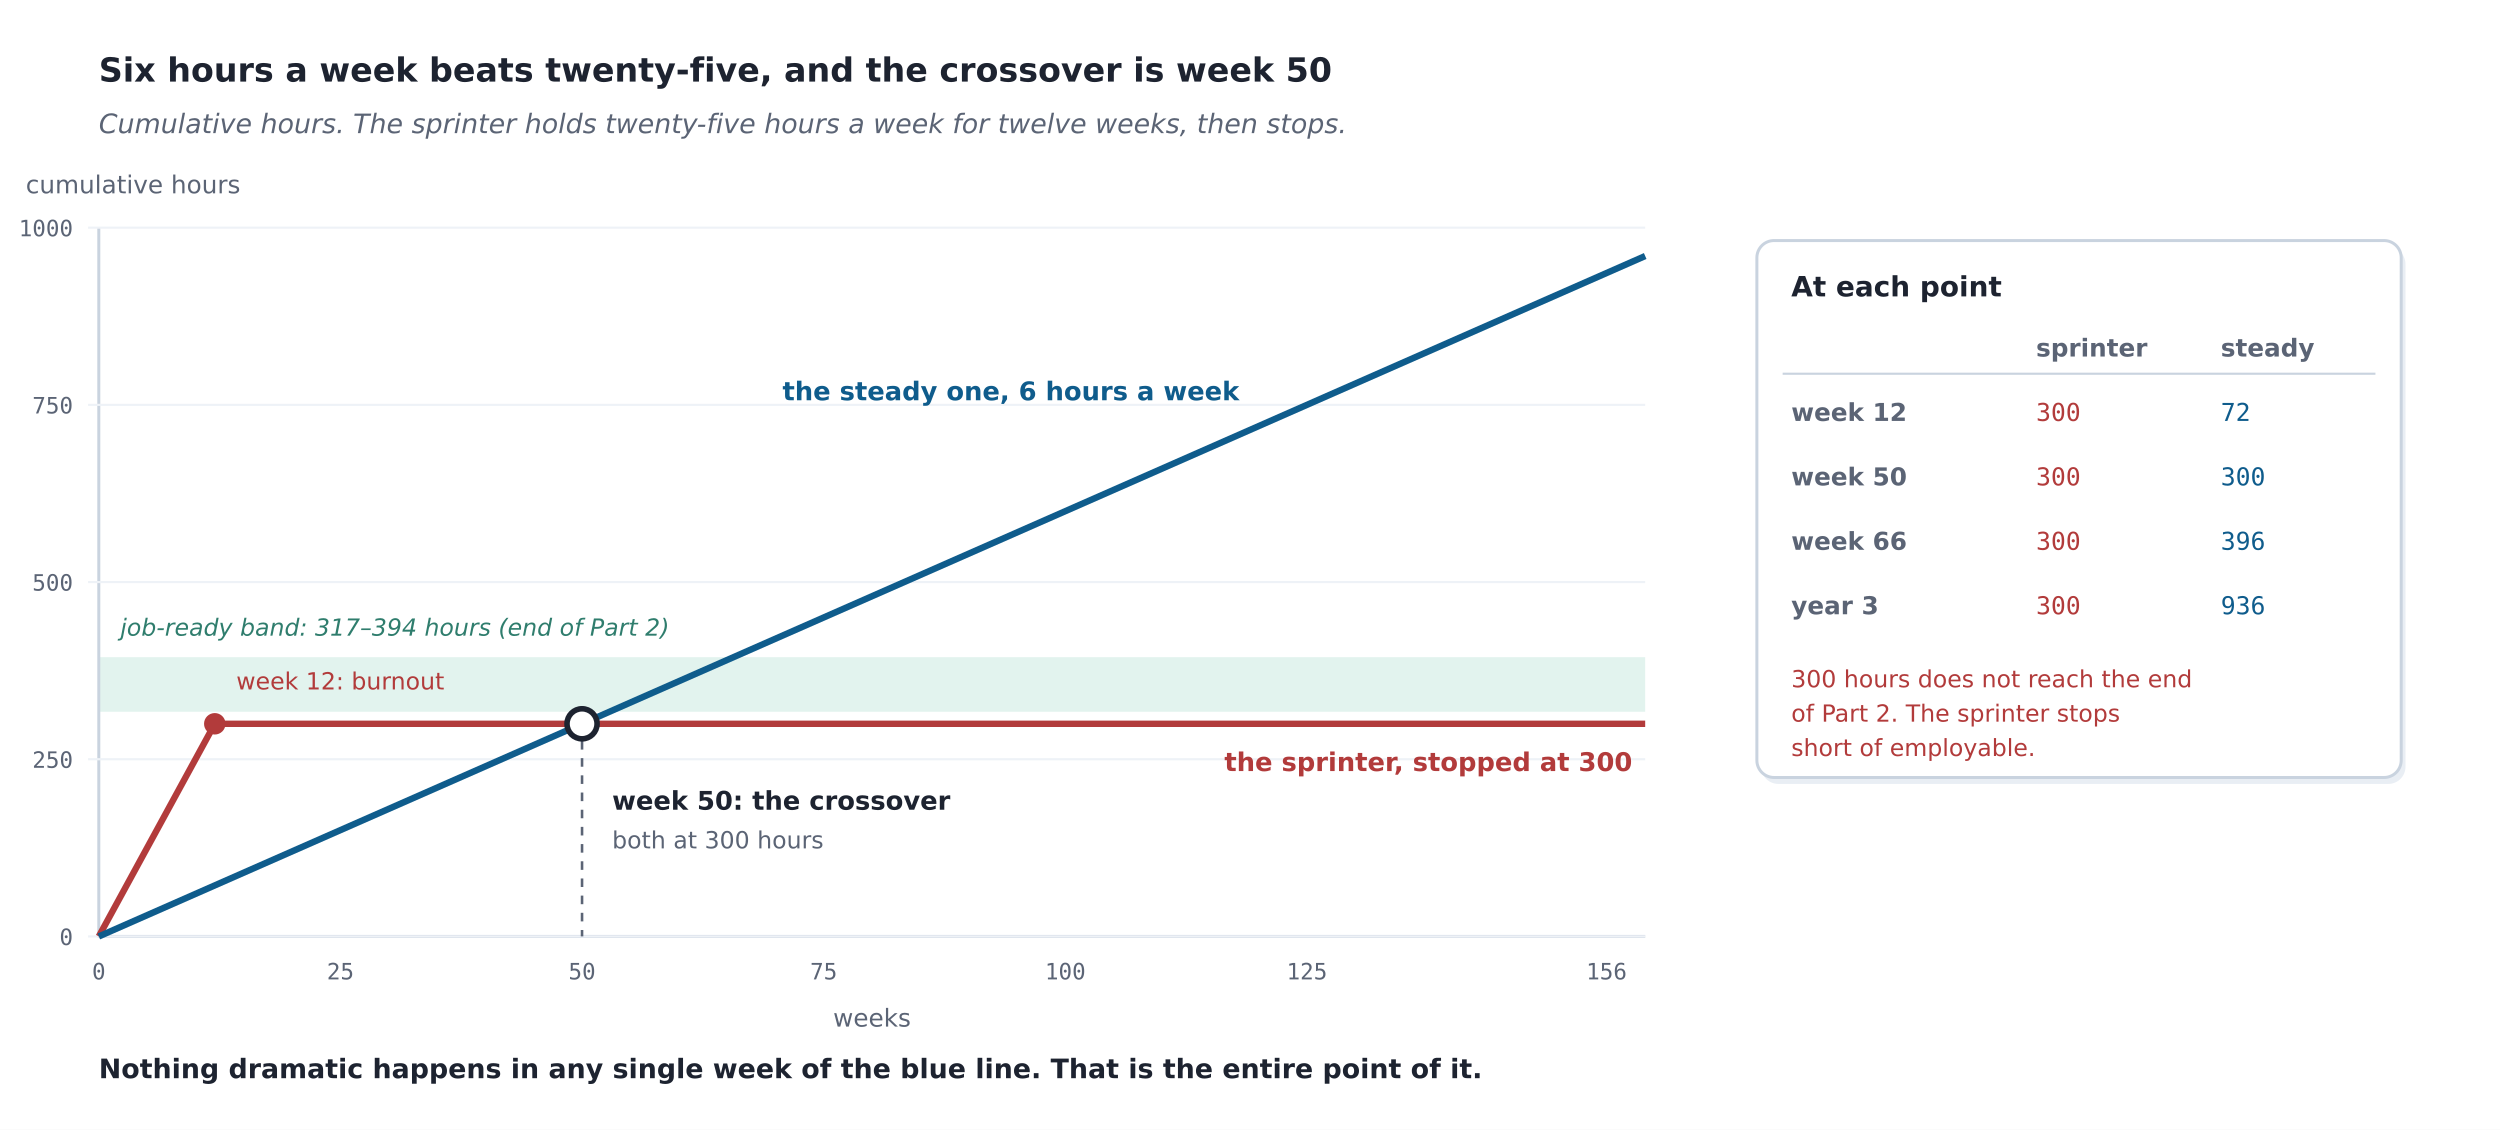
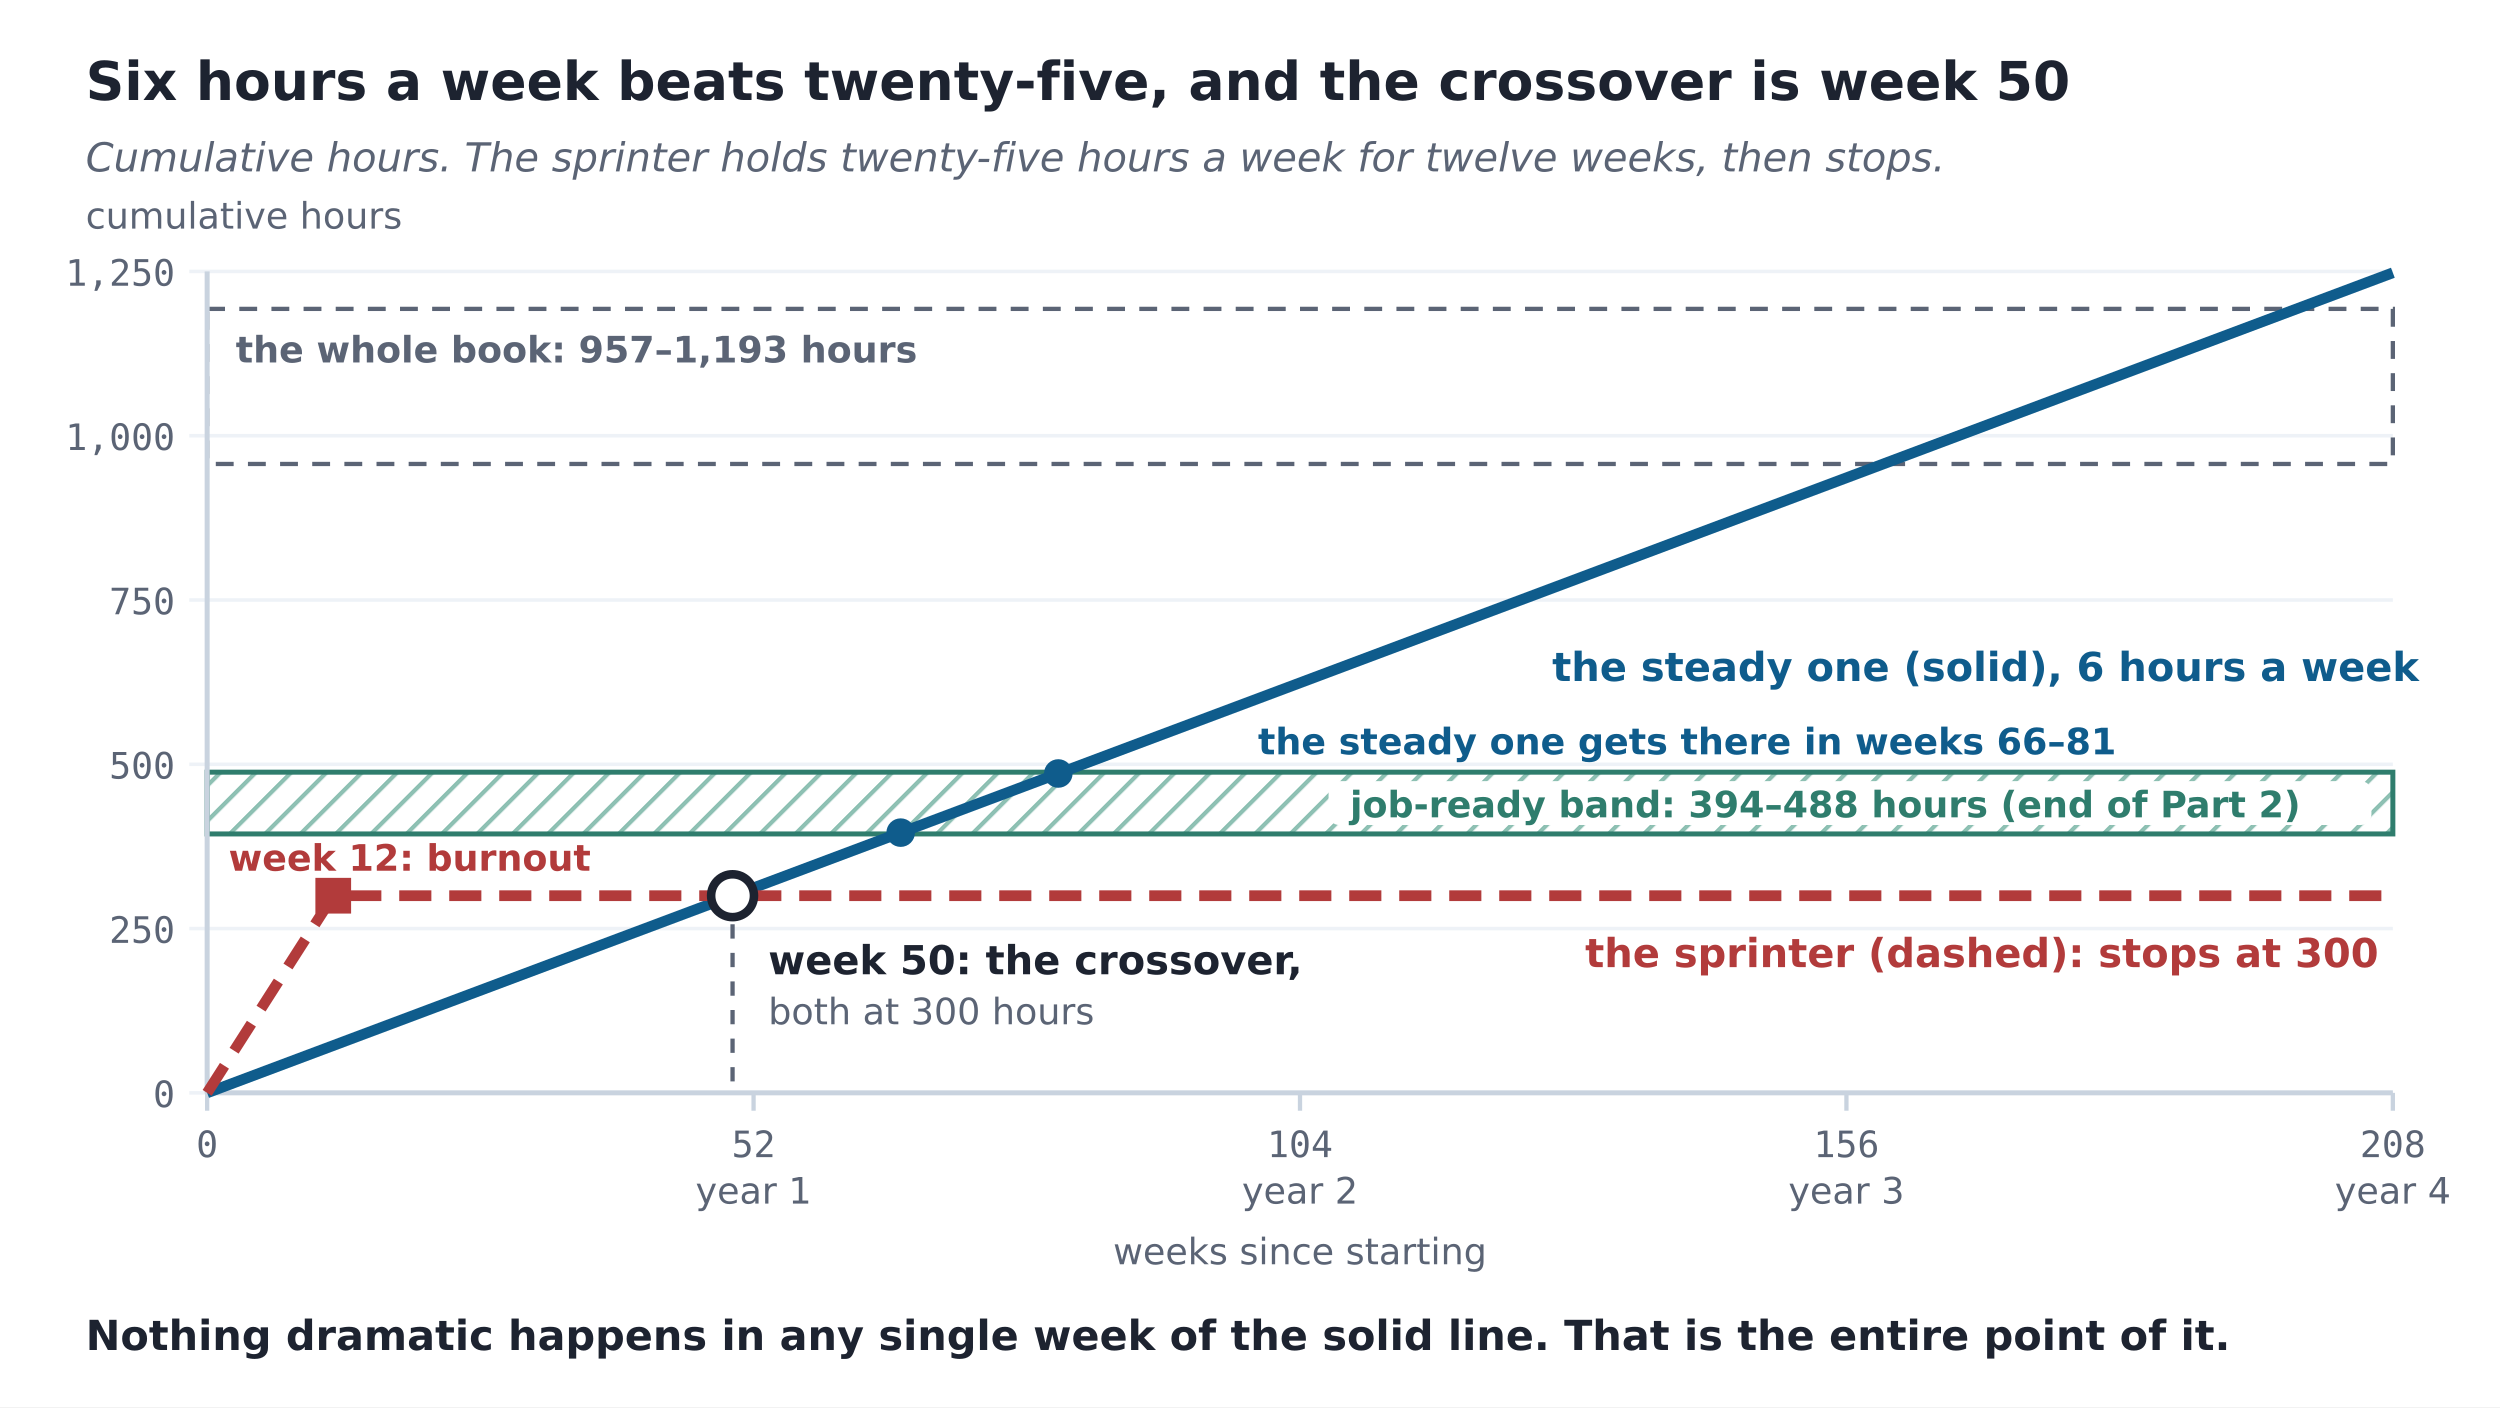
- <svg xmlns="http://www.w3.org/2000/svg" width="1164" height="526" viewBox="0 0 1164 526" font-family="DejaVu Sans, Arial, sans-serif">
-   <rect width="1164" height="526" fill="#ffffff" />
-   <text x="46" y="38" font-size="15.5" fill="#1d2330" font-weight="bold" text-anchor="start" font-family="Poppins, DejaVu Sans, sans-serif">Six hours a week beats twenty-five, and the crossover is week 50</text>
-   <text x="46" y="62" font-size="12.5" fill="#5b6475" font-weight="normal" text-anchor="start" font-style="italic">Cumulative hours. The sprinter holds twenty-five hours a week for twelve weeks, then stops.</text>
-   <rect x="46" y="305.98" width="720" height="25.41" rx="0" fill="#e2f3ee" stroke="none" stroke-width="1" />
-   <text x="56" y="295.98" font-size="11" fill="#2f7d6d" font-weight="normal" text-anchor="start" font-style="italic">job-ready band: 317–394 hours (end of Part 2)</text>
-   <path d="M46,106 V436 H766" fill="none" stroke="#c9d3df" stroke-width="1.4" stroke-linejoin="round" />
-   <path d="M41,436.0 H766" fill="none" stroke="#eef2f7" stroke-width="1" stroke-linejoin="round" />
-   <text x="34" y="440.0" font-size="10.5" fill="#5b6475" font-weight="normal" text-anchor="end" font-family="DejaVu Sans Mono, monospace">0</text>
-   <path d="M41,353.5 H766" fill="none" stroke="#eef2f7" stroke-width="1" stroke-linejoin="round" />
-   <text x="34" y="357.5" font-size="10.5" fill="#5b6475" font-weight="normal" text-anchor="end" font-family="DejaVu Sans Mono, monospace">250</text>
-   <path d="M41,271.0 H766" fill="none" stroke="#eef2f7" stroke-width="1" stroke-linejoin="round" />
-   <text x="34" y="275.0" font-size="10.5" fill="#5b6475" font-weight="normal" text-anchor="end" font-family="DejaVu Sans Mono, monospace">500</text>
-   <path d="M41,188.5 H766" fill="none" stroke="#eef2f7" stroke-width="1" stroke-linejoin="round" />
-   <text x="34" y="192.5" font-size="10.5" fill="#5b6475" font-weight="normal" text-anchor="end" font-family="DejaVu Sans Mono, monospace">750</text>
-   <path d="M41,106.0 H766" fill="none" stroke="#eef2f7" stroke-width="1" stroke-linejoin="round" />
-   <text x="34" y="110.0" font-size="10.5" fill="#5b6475" font-weight="normal" text-anchor="end" font-family="DejaVu Sans Mono, monospace">1000</text>
-   <text x="46.0" y="456" font-size="10.5" fill="#5b6475" font-weight="normal" text-anchor="middle" font-family="DejaVu Sans Mono, monospace">0</text>
-   <text x="158.5" y="456" font-size="10.5" fill="#5b6475" font-weight="normal" text-anchor="middle" font-family="DejaVu Sans Mono, monospace">25</text>
-   <text x="271.0" y="456" font-size="10.5" fill="#5b6475" font-weight="normal" text-anchor="middle" font-family="DejaVu Sans Mono, monospace">50</text>
-   <text x="383.5" y="456" font-size="10.5" fill="#5b6475" font-weight="normal" text-anchor="middle" font-family="DejaVu Sans Mono, monospace">75</text>
-   <text x="496.0" y="456" font-size="10.5" fill="#5b6475" font-weight="normal" text-anchor="middle" font-family="DejaVu Sans Mono, monospace">100</text>
-   <text x="608.5" y="456" font-size="10.5" fill="#5b6475" font-weight="normal" text-anchor="middle" font-family="DejaVu Sans Mono, monospace">125</text>
-   <text x="748.0" y="456" font-size="10.5" fill="#5b6475" font-weight="normal" text-anchor="middle" font-family="DejaVu Sans Mono, monospace">156</text>
-   <text x="406.0" y="478" font-size="11.5" fill="#5b6475" font-weight="normal" text-anchor="middle">weeks</text>
-   <text x="12" y="90" font-size="11.5" fill="#5b6475" font-weight="normal" text-anchor="start">cumulative hours</text>
-   <path d="M46.0,436.0 L100.0,337.0 L766.0,337.0" fill="none" stroke="#b23b3b" stroke-width="3" stroke-linejoin="round" />
-   <path d="M46.0,436.0 L766.0,119.2" fill="none" stroke="#0f5c8c" stroke-width="3" stroke-linejoin="round" />
-   <path d="M271.0,337.0 V436" fill="none" stroke="#5b6475" stroke-width="1.2" stroke-linejoin="round" stroke-dasharray="4 4" />
-   <circle cx="271.0" cy="337.0" r="7" fill="#fff" stroke="#1d2330" stroke-width="2.6" />
-   <text x="285.0" y="377.0" font-size="12" fill="#1d2330" font-weight="bold" text-anchor="start">week 50: the crossover</text>
-   <text x="285.0" y="395.0" font-size="11" fill="#5b6475" font-weight="normal" text-anchor="start">both at 300 hours</text>
-   <text x="760.0" y="359.0" font-size="12" fill="#b23b3b" font-weight="bold" text-anchor="end">the sprinter, stopped at 300</text>
-   <text x="577.0" y="186.36" font-size="12" fill="#0f5c8c" font-weight="bold" text-anchor="end">the steady one, 6 hours a week</text>
-   <circle cx="100.0" cy="337.0" r="5" fill="#b23b3b" />
-   <text x="110.0" y="321.0" font-size="11" fill="#b23b3b" font-weight="normal" text-anchor="start">week 12: burnout</text>
-   <rect x="820" y="115" width="300" height="250" rx="8" fill="#e9eef4" stroke="none" stroke-width="1" />
-   <rect x="818" y="112" width="300" height="250" rx="8" fill="#fff" stroke="#c9d3df" stroke-width="1.4" />
-   <text x="834" y="138" font-size="13" fill="#1d2330" font-weight="bold" text-anchor="start" font-family="Poppins, DejaVu Sans, sans-serif">At each point</text>
-   <text x="834" y="166" font-size="11.5" fill="#5b6475" font-weight="bold" text-anchor="start" />
-   <text x="948" y="166" font-size="11.5" fill="#5b6475" font-weight="bold" text-anchor="start">sprinter</text>
-   <text x="1034" y="166" font-size="11.5" fill="#5b6475" font-weight="bold" text-anchor="start">steady</text>
-   <path d="M830,174 H1106" fill="none" stroke="#c9d3df" stroke-width="1" stroke-linejoin="round" />
-   <text x="834" y="196" font-size="11.5" fill="#5b6475" font-weight="bold" text-anchor="start">week 12</text>
-   <text x="948" y="196" font-size="11.5" fill="#b23b3b" font-weight="normal" text-anchor="start" font-family="DejaVu Sans Mono, monospace">300</text>
-   <text x="1034" y="196" font-size="11.5" fill="#0f5c8c" font-weight="normal" text-anchor="start" font-family="DejaVu Sans Mono, monospace">72</text>
-   <text x="834" y="226" font-size="11.5" fill="#5b6475" font-weight="bold" text-anchor="start">week 50</text>
-   <text x="948" y="226" font-size="11.5" fill="#b23b3b" font-weight="normal" text-anchor="start" font-family="DejaVu Sans Mono, monospace">300</text>
-   <text x="1034" y="226" font-size="11.5" fill="#0f5c8c" font-weight="normal" text-anchor="start" font-family="DejaVu Sans Mono, monospace">300</text>
-   <text x="834" y="256" font-size="11.5" fill="#5b6475" font-weight="bold" text-anchor="start">week 66</text>
-   <text x="948" y="256" font-size="11.5" fill="#b23b3b" font-weight="normal" text-anchor="start" font-family="DejaVu Sans Mono, monospace">300</text>
-   <text x="1034" y="256" font-size="11.5" fill="#0f5c8c" font-weight="normal" text-anchor="start" font-family="DejaVu Sans Mono, monospace">396</text>
-   <text x="834" y="286" font-size="11.5" fill="#5b6475" font-weight="bold" text-anchor="start">year 3</text>
-   <text x="948" y="286" font-size="11.5" fill="#b23b3b" font-weight="normal" text-anchor="start" font-family="DejaVu Sans Mono, monospace">300</text>
-   <text x="1034" y="286" font-size="11.5" fill="#0f5c8c" font-weight="normal" text-anchor="start" font-family="DejaVu Sans Mono, monospace">936</text>
-   <text x="834" y="320" font-size="11" fill="#b23b3b" font-weight="normal" text-anchor="start">300 hours does not reach the end</text>
-   <text x="834" y="336" font-size="11" fill="#b23b3b" font-weight="normal" text-anchor="start">of Part 2. The sprinter stops</text>
-   <text x="834" y="352" font-size="11" fill="#b23b3b" font-weight="normal" text-anchor="start">short of employable.</text>
-   <text x="46" y="502" font-size="12.5" fill="#1d2330" font-weight="bold" text-anchor="start">Nothing dramatic happens in any single week of the blue line. That is the entire point of it.</text>
+ <svg xmlns="http://www.w3.org/2000/svg" width="700" height="394" viewBox="0 0 700 394" font-family="DejaVu Sans, Arial, sans-serif">
+   <rect width="700" height="394" fill="#ffffff" />
+   <defs>
+     <pattern id="jr" patternUnits="userSpaceOnUse" width="7" height="7" patternTransform="rotate(45)">
+       <rect width="7" height="7" fill="#ffffff" />
+       <line x1="0" y1="0" x2="0" y2="7" stroke="#8fc1b4" stroke-width="2.4" />
+     </pattern>
+   </defs>
+   <text x="24" y="28" font-size="15" fill="#1d2330" font-weight="bold" text-anchor="start" font-family="Poppins, DejaVu Sans, sans-serif">Six hours a week beats twenty-five, and the crossover is week 50</text>
+   <text x="24" y="48" font-size="11.2" fill="#5b6475" font-weight="normal" text-anchor="start" font-style="italic">Cumulative hours. The sprinter holds twenty-five hours a week for twelve weeks, then stops.</text>
+   <path d="M53,306.0 H670" fill="none" stroke="#eef2f7" stroke-width="1" stroke-linejoin="round" />
+   <text x="49" y="310.0" font-size="10.2" fill="#5b6475" font-weight="normal" text-anchor="end" font-family="DejaVu Sans Mono, monospace">0</text>
+   <path d="M53,260.0 H670" fill="none" stroke="#eef2f7" stroke-width="1" stroke-linejoin="round" />
+   <text x="49" y="264.0" font-size="10.2" fill="#5b6475" font-weight="normal" text-anchor="end" font-family="DejaVu Sans Mono, monospace">250</text>
+   <path d="M53,214.0 H670" fill="none" stroke="#eef2f7" stroke-width="1" stroke-linejoin="round" />
+   <text x="49" y="218.0" font-size="10.2" fill="#5b6475" font-weight="normal" text-anchor="end" font-family="DejaVu Sans Mono, monospace">500</text>
+   <path d="M53,168.0 H670" fill="none" stroke="#eef2f7" stroke-width="1" stroke-linejoin="round" />
+   <text x="49" y="172.0" font-size="10.2" fill="#5b6475" font-weight="normal" text-anchor="end" font-family="DejaVu Sans Mono, monospace">750</text>
+   <path d="M53,122.0 H670" fill="none" stroke="#eef2f7" stroke-width="1" stroke-linejoin="round" />
+   <text x="49" y="126.0" font-size="10.2" fill="#5b6475" font-weight="normal" text-anchor="end" font-family="DejaVu Sans Mono, monospace">1,000</text>
+   <path d="M53,76.0 H670" fill="none" stroke="#eef2f7" stroke-width="1" stroke-linejoin="round" />
+   <text x="49" y="80.0" font-size="10.2" fill="#5b6475" font-weight="normal" text-anchor="end" font-family="DejaVu Sans Mono, monospace">1,250</text>
+   <rect x="58" y="86.488" width="612" height="43.424" rx="0" fill="none" stroke="#5b6475" stroke-width="1.2" stroke-dasharray="5 4" />
+   <text x="66" y="101.488" font-size="10.2" fill="#5b6475" font-weight="bold" text-anchor="start">the whole book: 957–1,193 hours</text>
+   <rect x="58" y="216.208" width="612" height="17.296" rx="0" fill="url(#jr)" stroke="#2f7d6d" stroke-width="1.4" />
+   <rect x="372" y="218.708" width="292" height="12.296" rx="3" fill="#ffffff" stroke="none" stroke-width="1" />
+   <text x="378" y="228.856" font-size="10.2" fill="#2f7d6d" font-weight="bold" text-anchor="start">job-ready band: 394–488 hours (end of Part 2)</text>
+   <path d="M58,76 V306 H670" fill="none" stroke="#c9d3df" stroke-width="1.4" stroke-linejoin="round" />
+   <path d="M58.0,306 V311" fill="none" stroke="#c9d3df" stroke-width="1.2" stroke-linejoin="round" />
+   <text x="58.0" y="324" font-size="10.2" fill="#5b6475" font-weight="normal" text-anchor="middle" font-family="DejaVu Sans Mono, monospace">0</text>
+   <path d="M211.0,306 V311" fill="none" stroke="#c9d3df" stroke-width="1.2" stroke-linejoin="round" />
+   <text x="211.0" y="324" font-size="10.2" fill="#5b6475" font-weight="normal" text-anchor="middle" font-family="DejaVu Sans Mono, monospace">52</text>
+   <text x="211.0" y="337" font-size="10.2" fill="#5b6475" font-weight="normal" text-anchor="middle">year 1</text>
+   <path d="M364.0,306 V311" fill="none" stroke="#c9d3df" stroke-width="1.2" stroke-linejoin="round" />
+   <text x="364.0" y="324" font-size="10.2" fill="#5b6475" font-weight="normal" text-anchor="middle" font-family="DejaVu Sans Mono, monospace">104</text>
+   <text x="364.0" y="337" font-size="10.2" fill="#5b6475" font-weight="normal" text-anchor="middle">year 2</text>
+   <path d="M517.0,306 V311" fill="none" stroke="#c9d3df" stroke-width="1.2" stroke-linejoin="round" />
+   <text x="517.0" y="324" font-size="10.2" fill="#5b6475" font-weight="normal" text-anchor="middle" font-family="DejaVu Sans Mono, monospace">156</text>
+   <text x="517.0" y="337" font-size="10.2" fill="#5b6475" font-weight="normal" text-anchor="middle">year 3</text>
+   <path d="M670.0,306 V311" fill="none" stroke="#c9d3df" stroke-width="1.2" stroke-linejoin="round" />
+   <text x="670.0" y="324" font-size="10.2" fill="#5b6475" font-weight="normal" text-anchor="middle" font-family="DejaVu Sans Mono, monospace">208</text>
+   <text x="670.0" y="337" font-size="10.2" fill="#5b6475" font-weight="normal" text-anchor="middle">year 4</text>
+   <text x="364.0" y="354" font-size="10.2" fill="#5b6475" font-weight="normal" text-anchor="middle">weeks since starting</text>
+   <text x="24" y="64" font-size="10.2" fill="#5b6475" font-weight="normal" text-anchor="start">cumulative hours</text>
+   <path d="M58.0,306.0 L670.0,76.368" fill="none" stroke="#0f5c8c" stroke-width="3" stroke-linejoin="round" />
+   <path d="M58.0,306.0 L93.308,250.8 L670.0,250.8" fill="none" stroke="#b23b3b" stroke-width="3" stroke-linejoin="round" stroke-dasharray="9 5" />
+   <circle cx="252.192" cy="233.136" r="4" fill="#0f5c8c" />
+   <circle cx="296.327" cy="216.576" r="4" fill="#0f5c8c" />
+   <text x="352.231" y="211.208" font-size="10.2" fill="#0f5c8c" font-weight="bold" text-anchor="start">the steady one gets there in weeks 66–81</text>
+   <path d="M205.115,250.8 V306" fill="none" stroke="#5b6475" stroke-width="1.2" stroke-linejoin="round" stroke-dasharray="4 4" />
+   <circle cx="205.115" cy="250.8" r="6" fill="#fff" stroke="#1d2330" stroke-width="2.4" />
+   <text x="215.115" y="272.8" font-size="11.2" fill="#1d2330" font-weight="bold" text-anchor="start">week 50: the crossover,</text>
+   <text x="215.115" y="286.8" font-size="10.2" fill="#5b6475" font-weight="normal" text-anchor="start">both at 300 hours</text>
+   <rect x="88.308" y="245.8" width="10" height="10" fill="#b23b3b" />
+   <text x="64" y="243.8" font-size="10.2" fill="#b23b3b" font-weight="bold" text-anchor="start">week 12: burnout</text>
+   <text x="666.0" y="270.8" font-size="11.2" fill="#b23b3b" font-weight="bold" text-anchor="end">the sprinter (dashed): stops at 300</text>
+   <text x="434.615" y="190.688" font-size="11.2" fill="#0f5c8c" font-weight="bold" text-anchor="start">the steady one (solid), 6 hours a week</text>
+   <text x="24" y="378" font-size="11.6" fill="#1d2330" font-weight="bold" text-anchor="start">Nothing dramatic happens in any single week of the solid line. That is the entire point of it.</text>
</svg>
